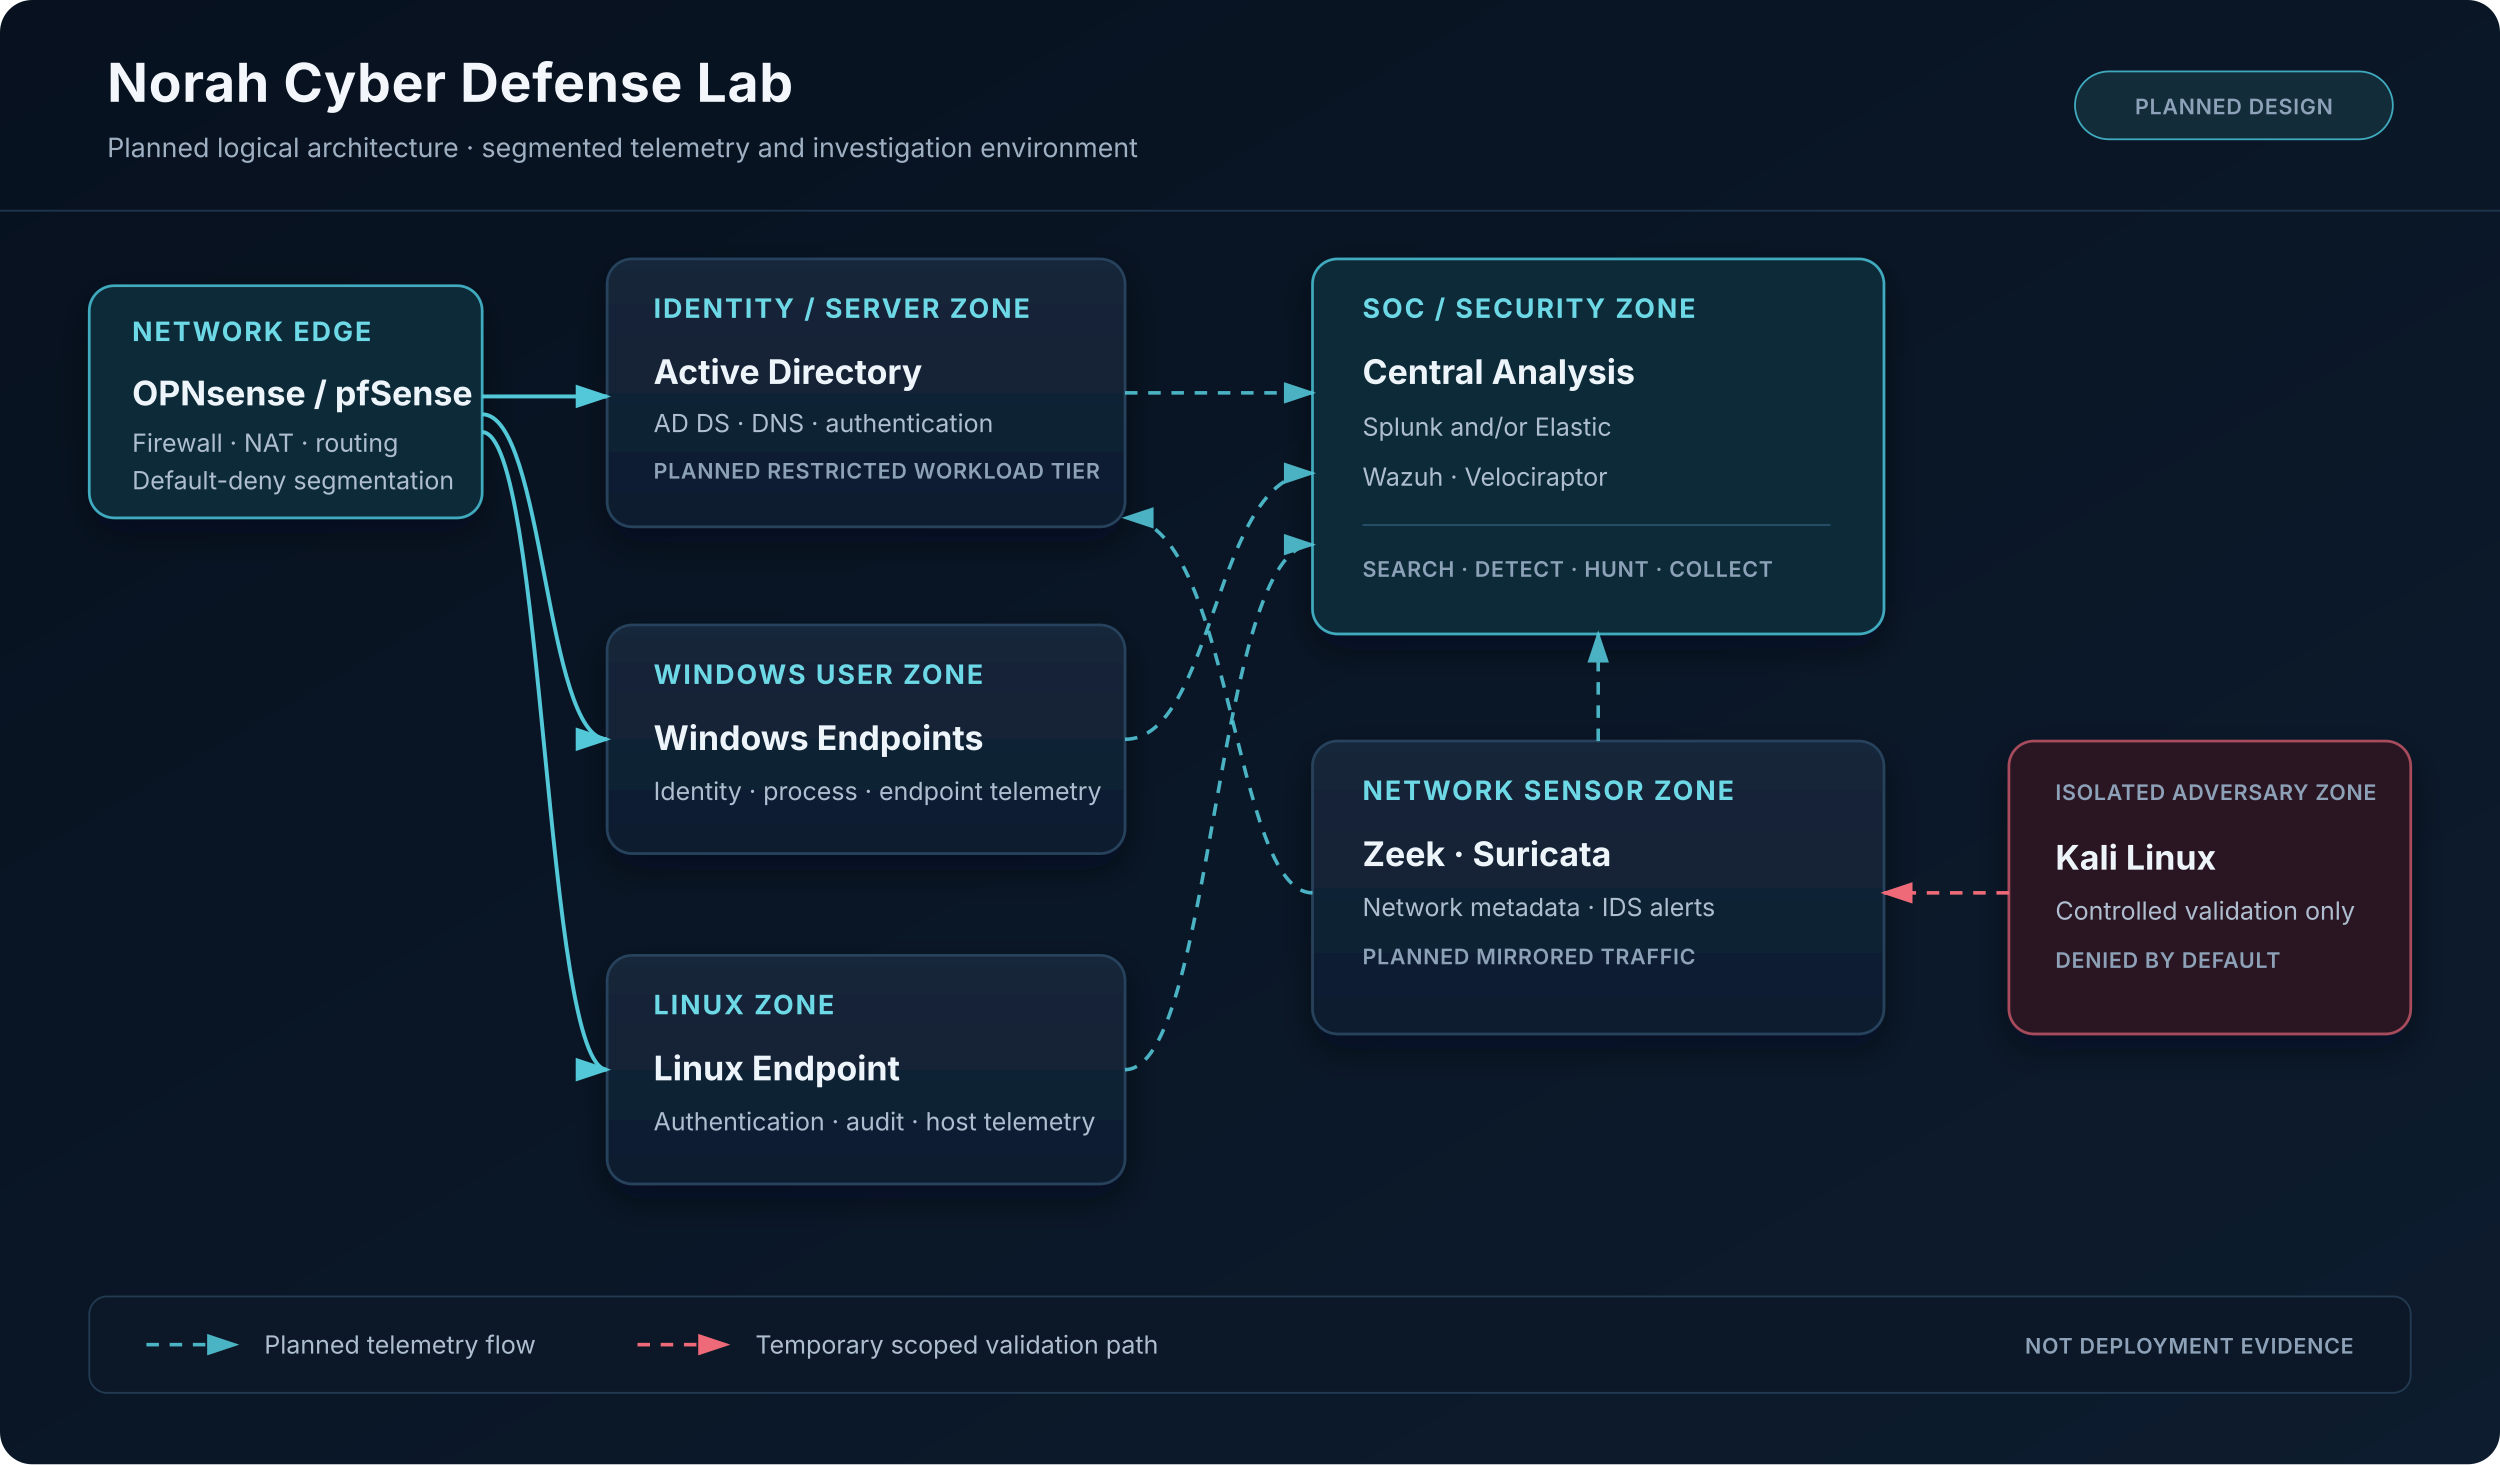
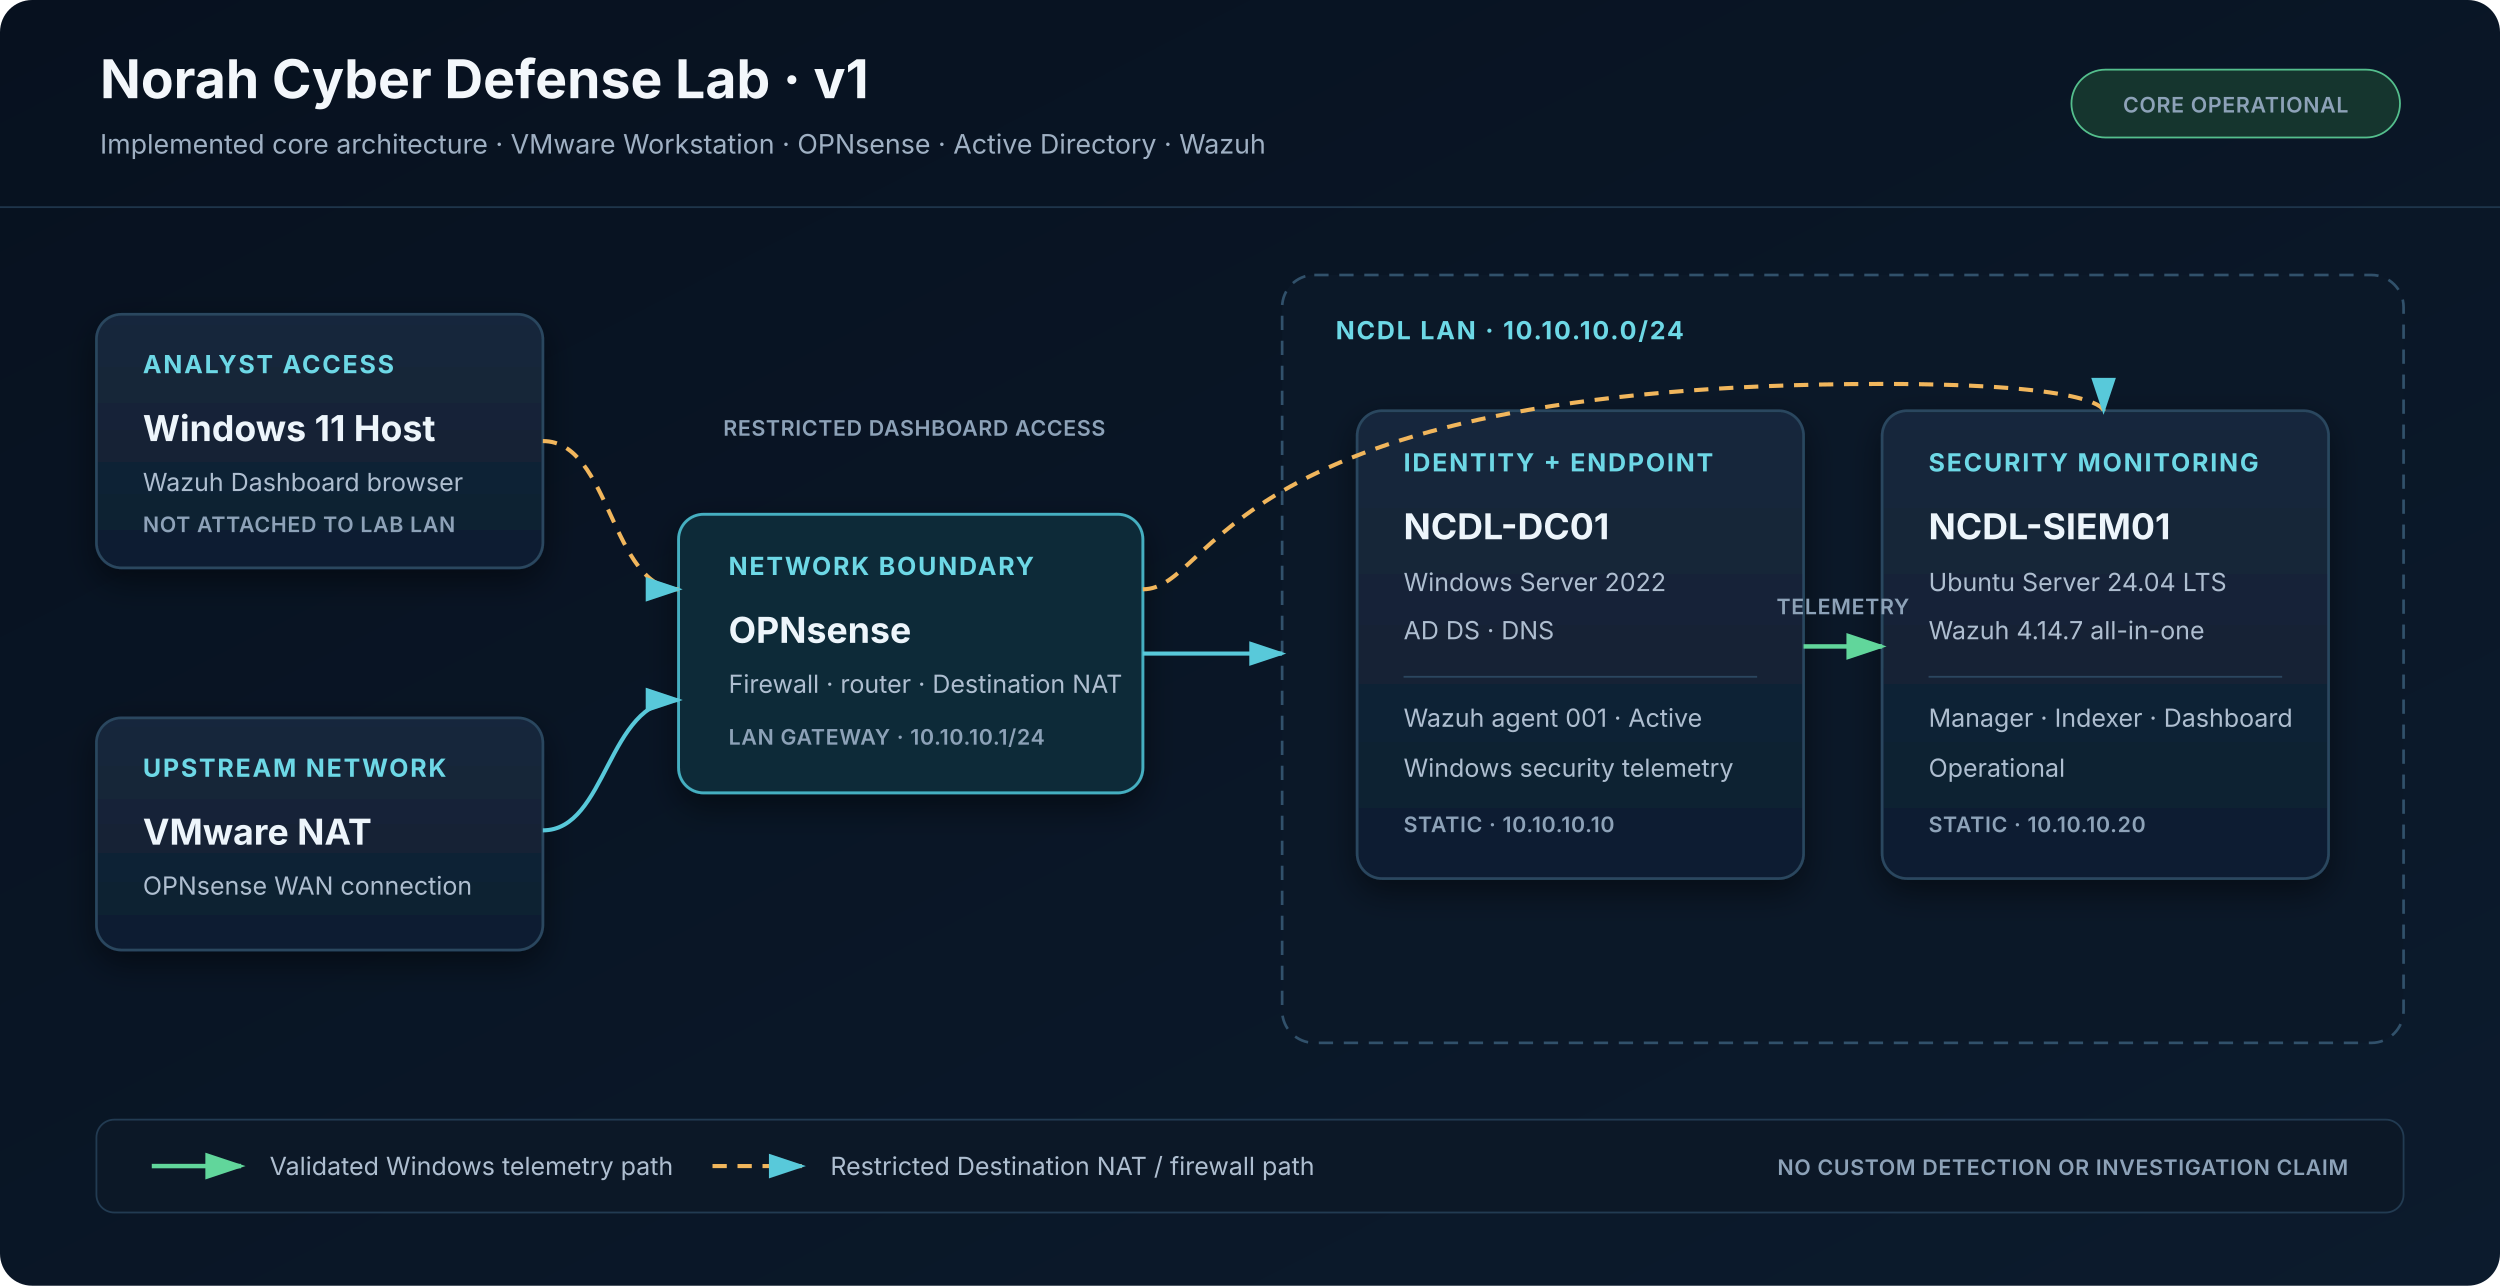
- <svg xmlns="http://www.w3.org/2000/svg" width="1400" height="820" viewBox="0 0 1400 820" role="img" aria-labelledby="title desc">
+ <svg xmlns="http://www.w3.org/2000/svg" width="1400" height="720" viewBox="0 0 1400 720" role="img" aria-labelledby="title desc">
  <defs>
-     <linearGradient id="bg" x1="0" y1="0" x2="1" y2="1">
+     <linearGradient id="background" x1="0" y1="0" x2="1" y2="1">
      <stop offset="0" stop-color="#07111f" />
-       <stop offset="1" stop-color="#0d1c2e" />
+       <stop offset="1" stop-color="#0c1b2d" />
    </linearGradient>
    <linearGradient id="panel" x1="0" y1="0" x2="0" y2="1">
-       <stop offset="0" stop-color="#14263a" />
-       <stop offset="1" stop-color="#0f1d2e" />
+       <stop offset="0" stop-color="#15283c" />
+       <stop offset="1" stop-color="#0f1e30" />
    </linearGradient>
    <filter id="shadow" x="-20%" y="-20%" width="140%" height="140%">
-       <feDropShadow dx="0" dy="8" stdDeviation="10" flood-color="#020812" flood-opacity="0.45" />
+       <feDropShadow dx="0" dy="7" stdDeviation="9" flood-color="#020812" flood-opacity="0.46" />
    </filter>
    <marker id="arrow" markerWidth="10" markerHeight="10" refX="8" refY="3" orient="auto" markerUnits="strokeWidth">
-       <path d="M0,0 L0,6 L9,3 z" fill="#53c8d8" />
+       <path d="M0,0 L0,6 L9,3 z" fill="#58c9da" />
    </marker>
-     <marker id="arrow-red" markerWidth="10" markerHeight="10" refX="8" refY="3" orient="auto" markerUnits="strokeWidth">
-       <path d="M0,0 L0,6 L9,3 z" fill="#ef6a78" />
+     <marker id="arrow-green" markerWidth="10" markerHeight="10" refX="8" refY="3" orient="auto" markerUnits="strokeWidth">
+       <path d="M0,0 L0,6 L9,3 z" fill="#61d69b" />
    </marker>
    <style>
-       .heading { font: 700 30px Inter, Segoe UI, Arial, sans-serif; fill: #f3f7fb; letter-spacing: .4px; }
+       .heading { font: 700 30px Inter, Segoe UI, Arial, sans-serif; fill: #f3f7fb; }
      .subheading { font: 400 15px Inter, Segoe UI, Arial, sans-serif; fill: #9fb0c3; }
-       .label { font: 700 15px Inter, Segoe UI, Arial, sans-serif; fill: #6dd8e6; letter-spacing: 1.1px; }
-       .title { font: 700 19px Inter, Segoe UI, Arial, sans-serif; fill: #edf5fb; }
+       .label { font: 700 14px Inter, Segoe UI, Arial, sans-serif; fill: #6dd8e6; letter-spacing: 1px; }
+       .title { font: 700 20px Inter, Segoe UI, Arial, sans-serif; fill: #edf5fb; }
      .body { font: 400 14px Inter, Segoe UI, Arial, sans-serif; fill: #aebed0; }
-       .small { font: 600 12px Inter, Segoe UI, Arial, sans-serif; fill: #8da2b8; letter-spacing: .4px; }
-       .zone { fill: url(#panel); stroke: #28435c; stroke-width: 1.5; }
-       .zone-accent { fill: #102b38; stroke: #3faabe; stroke-width: 1.5; }
-       .zone-red { fill: #291924; stroke: #a84b5b; stroke-width: 1.5; }
-       .flow { fill: none; stroke: #53c8d8; stroke-width: 2.2; marker-end: url(#arrow); }
-       .telemetry { fill: none; stroke: #53c8d8; stroke-width: 2; stroke-dasharray: 7 6; marker-end: url(#arrow); opacity: .88; }
-       .restricted { fill: none; stroke: #ef6a78; stroke-width: 2; stroke-dasharray: 7 6; marker-end: url(#arrow-red); }
+       .small { font: 600 12px Inter, Segoe UI, Arial, sans-serif; fill: #8da2b8; letter-spacing: .35px; }
+       .panel { fill: url(#panel); stroke: #2b465f; stroke-width: 1.5; }
+       .edge { fill: #102c39; stroke: #45afc1; stroke-width: 1.6; }
+       .lan { fill: #0b1828; stroke: #31516b; stroke-width: 1.5; stroke-dasharray: 8 6; }
+       .flow { fill: none; stroke: #58c9da; stroke-width: 2.3; marker-end: url(#arrow); }
+       .telemetry { fill: none; stroke: #61d69b; stroke-width: 2.5; marker-end: url(#arrow-green); }
+       .restricted { fill: none; stroke: #f1b65c; stroke-width: 2.3; stroke-dasharray: 8 6; marker-end: url(#arrow); }
    </style>
  </defs>
-   <rect width="1400" height="820" rx="18" fill="url(#bg)" />
-   <path d="M0 118 H1400" stroke="#1e354b" />
-   <text x="60" y="57" class="heading">Norah Cyber Defense Lab</text>
-   <text x="60" y="88" class="subheading">Planned logical architecture · segmented telemetry and investigation environment</text>
-   <rect x="1162" y="40" width="178" height="38" rx="19" fill="#132c3a" stroke="#3faabe" />
-   <text x="1251" y="64" text-anchor="middle" class="small" fill="#70d9e6">PLANNED DESIGN</text>
-   <rect x="50" y="160" width="220" height="130" rx="14" class="zone-accent" filter="url(#shadow)" />
-   <text x="74" y="191" class="label">NETWORK EDGE</text>
-   <text x="74" y="227" class="title">OPNsense / pfSense</text>
-   <text x="74" y="253" class="body">Firewall · NAT · routing</text>
-   <text x="74" y="274" class="body">Default-deny segmentation</text>
-   <rect x="340" y="145" width="290" height="150" rx="14" class="zone" filter="url(#shadow)" />
-   <text x="366" y="178" class="label">IDENTITY / SERVER ZONE</text>
-   <text x="366" y="215" class="title">Active Directory</text>
-   <text x="366" y="242" class="body">AD DS · DNS · authentication</text>
-   <text x="366" y="268" class="small">PLANNED RESTRICTED WORKLOAD TIER</text>
-   <rect x="340" y="350" width="290" height="128" rx="14" class="zone" filter="url(#shadow)" />
-   <text x="366" y="383" class="label">WINDOWS USER ZONE</text>
-   <text x="366" y="420" class="title">Windows Endpoints</text>
-   <text x="366" y="448" class="body">Identity · process · endpoint telemetry</text>
-   <rect x="340" y="535" width="290" height="128" rx="14" class="zone" filter="url(#shadow)" />
-   <text x="366" y="568" class="label">LINUX ZONE</text>
-   <text x="366" y="605" class="title">Linux Endpoint</text>
-   <text x="366" y="633" class="body">Authentication · audit · host telemetry</text>
-   <rect x="735" y="145" width="320" height="210" rx="14" class="zone-accent" filter="url(#shadow)" />
-   <text x="763" y="178" class="label">SOC / SECURITY ZONE</text>
-   <text x="763" y="215" class="title">Central Analysis</text>
-   <text x="763" y="244" class="body">Splunk and/or Elastic</text>
-   <text x="763" y="272" class="body">Wazuh · Velociraptor</text>
-   <path d="M763 294 H1025" stroke="#29516a" />
-   <text x="763" y="323" class="small">SEARCH · DETECT · HUNT · COLLECT</text>
-   <rect x="735" y="415" width="320" height="164" rx="14" class="zone" filter="url(#shadow)" />
-   <text x="763" y="448" class="label">NETWORK SENSOR ZONE</text>
-   <text x="763" y="485" class="title">Zeek · Suricata</text>
-   <text x="763" y="513" class="body">Network metadata · IDS alerts</text>
-   <text x="763" y="540" class="small">PLANNED MIRRORED TRAFFIC</text>
-   <rect x="1125" y="415" width="225" height="164" rx="14" class="zone-red" filter="url(#shadow)" />
-   <text x="1151" y="448" class="small" fill="#ef8994">ISOLATED ADVERSARY ZONE</text>
-   <text x="1151" y="487" class="title">Kali Linux</text>
-   <text x="1151" y="515" class="body">Controlled validation only</text>
-   <text x="1151" y="542" class="small" fill="#d98c96">DENIED BY DEFAULT</text>
-   <path d="M270 222 H340" class="flow" />
-   <path d="M270 232 C305 232 305 414 340 414" class="flow" />
-   <path d="M270 242 C305 242 305 599 340 599" class="flow" />
-   <path d="M630 220 H735" class="telemetry" />
-   <path d="M630 414 C680 414 680 265 735 265" class="telemetry" />
-   <path d="M630 599 C680 599 680 305 735 305" class="telemetry" />
-   <path d="M735 500 C690 500 690 290 630 290" class="telemetry" />
-   <path d="M895 415 V355" class="telemetry" />
-   <path d="M1125 500 H1055" class="restricted" />
-   <rect x="50" y="726" width="1300" height="54" rx="10" fill="#0c1827" stroke="#223b52" />
-   <line x1="82" y1="753" x2="132" y2="753" class="telemetry" />
-   <text x="148" y="758" class="body">Planned telemetry flow</text>
-   <line x1="357" y1="753" x2="407" y2="753" class="restricted" />
-   <text x="423" y="758" class="body">Temporary scoped validation path</text>
-   <text x="1318" y="758" text-anchor="end" class="small">NOT DEPLOYMENT EVIDENCE</text>
+   <rect width="1400" height="720" rx="18" fill="url(#background)" />
+   <path d="M0 116 H1400" stroke="#1e354b" />
+   <text x="56" y="55" class="heading">Norah Cyber Defense Lab · v1</text>
+   <text x="56" y="86" class="subheading">Implemented core architecture · VMware Workstation · OPNsense · Active Directory · Wazuh</text>
+   <rect x="1160" y="39" width="184" height="38" rx="19" fill="#15352e" stroke="#54bf8d" />
+   <text x="1252" y="63" text-anchor="middle" class="small" fill="#79dfa9">CORE OPERATIONAL</text>
+   <rect x="54" y="176" width="250" height="142" rx="14" class="panel" filter="url(#shadow)" />
+   <text x="80" y="209" class="label">ANALYST ACCESS</text>
+   <text x="80" y="247" class="title">Windows 11 Host</text>
+   <text x="80" y="275" class="body">Wazuh Dashboard browser</text>
+   <text x="80" y="298" class="small">NOT ATTACHED TO LAB LAN</text>
+   <rect x="54" y="402" width="250" height="130" rx="14" class="panel" filter="url(#shadow)" />
+   <text x="80" y="435" class="label">UPSTREAM NETWORK</text>
+   <text x="80" y="473" class="title">VMware NAT</text>
+   <text x="80" y="501" class="body">OPNsense WAN connection</text>
+   <rect x="380" y="288" width="260" height="156" rx="14" class="edge" filter="url(#shadow)" />
+   <text x="408" y="322" class="label">NETWORK BOUNDARY</text>
+   <text x="408" y="360" class="title">OPNsense</text>
+   <text x="408" y="388" class="body">Firewall · router · Destination NAT</text>
+   <text x="408" y="417" class="small">LAN GATEWAY · 10.10.10.1/24</text>
+   <rect x="718" y="154" width="628" height="430" rx="18" class="lan" />
+   <text x="748" y="190" class="label">NCDL LAN · 10.10.10.0/24</text>
+   <rect x="760" y="230" width="250" height="262" rx="14" class="panel" filter="url(#shadow)" />
+   <text x="786" y="264" class="label">IDENTITY + ENDPOINT</text>
+   <text x="786" y="302" class="title">NCDL-DC01</text>
+   <text x="786" y="331" class="body">Windows Server 2022</text>
+   <text x="786" y="358" class="body">AD DS · DNS</text>
+   <path d="M786 379 H984" stroke="#2b465f" />
+   <text x="786" y="407" class="body">Wazuh agent 001 · Active</text>
+   <text x="786" y="435" class="body">Windows security telemetry</text>
+   <text x="786" y="466" class="small">STATIC · 10.10.10.10</text>
+   <rect x="1054" y="230" width="250" height="262" rx="14" class="panel" filter="url(#shadow)" />
+   <text x="1080" y="264" class="label">SECURITY MONITORING</text>
+   <text x="1080" y="302" class="title">NCDL-SIEM01</text>
+   <text x="1080" y="331" class="body">Ubuntu Server 24.04 LTS</text>
+   <text x="1080" y="358" class="body">Wazuh 4.14.7 all-in-one</text>
+   <path d="M1080 379 H1278" stroke="#2b465f" />
+   <text x="1080" y="407" class="body">Manager · Indexer · Dashboard</text>
+   <text x="1080" y="435" class="body">Operational</text>
+   <text x="1080" y="466" class="small">STATIC · 10.10.10.20</text>
+   <path d="M304 465 C340 465 340 392 380 392" class="flow" />
+   <path d="M640 366 H718" class="flow" />
+   <path d="M1010 362 H1054" class="telemetry" />
+   <text x="1032" y="344" text-anchor="middle" class="small" fill="#79dfa9">TELEMETRY</text>
+   <path d="M304 247 C342 247 342 330 380 330" class="restricted" />
+   <path d="M640 330 C681 330 681 215 1054 215 C1178 215 1178 230 1178 230" class="restricted" />
+   <text x="512" y="244" text-anchor="middle" class="small" fill="#f1c97f">RESTRICTED DASHBOARD ACCESS</text>
+   <rect x="54" y="627" width="1292" height="52" rx="10" fill="#0c1827" stroke="#223b52" />
+   <line x1="85" y1="653" x2="135" y2="653" class="telemetry" />
+   <text x="151" y="658" class="body">Validated Windows telemetry path</text>
+   <line x1="399" y1="653" x2="449" y2="653" class="restricted" />
+   <text x="465" y="658" class="body">Restricted Destination NAT / firewall path</text>
+   <text x="1315" y="658" text-anchor="end" class="small">NO CUSTOM DETECTION OR INVESTIGATION CLAIM</text>
</svg>
